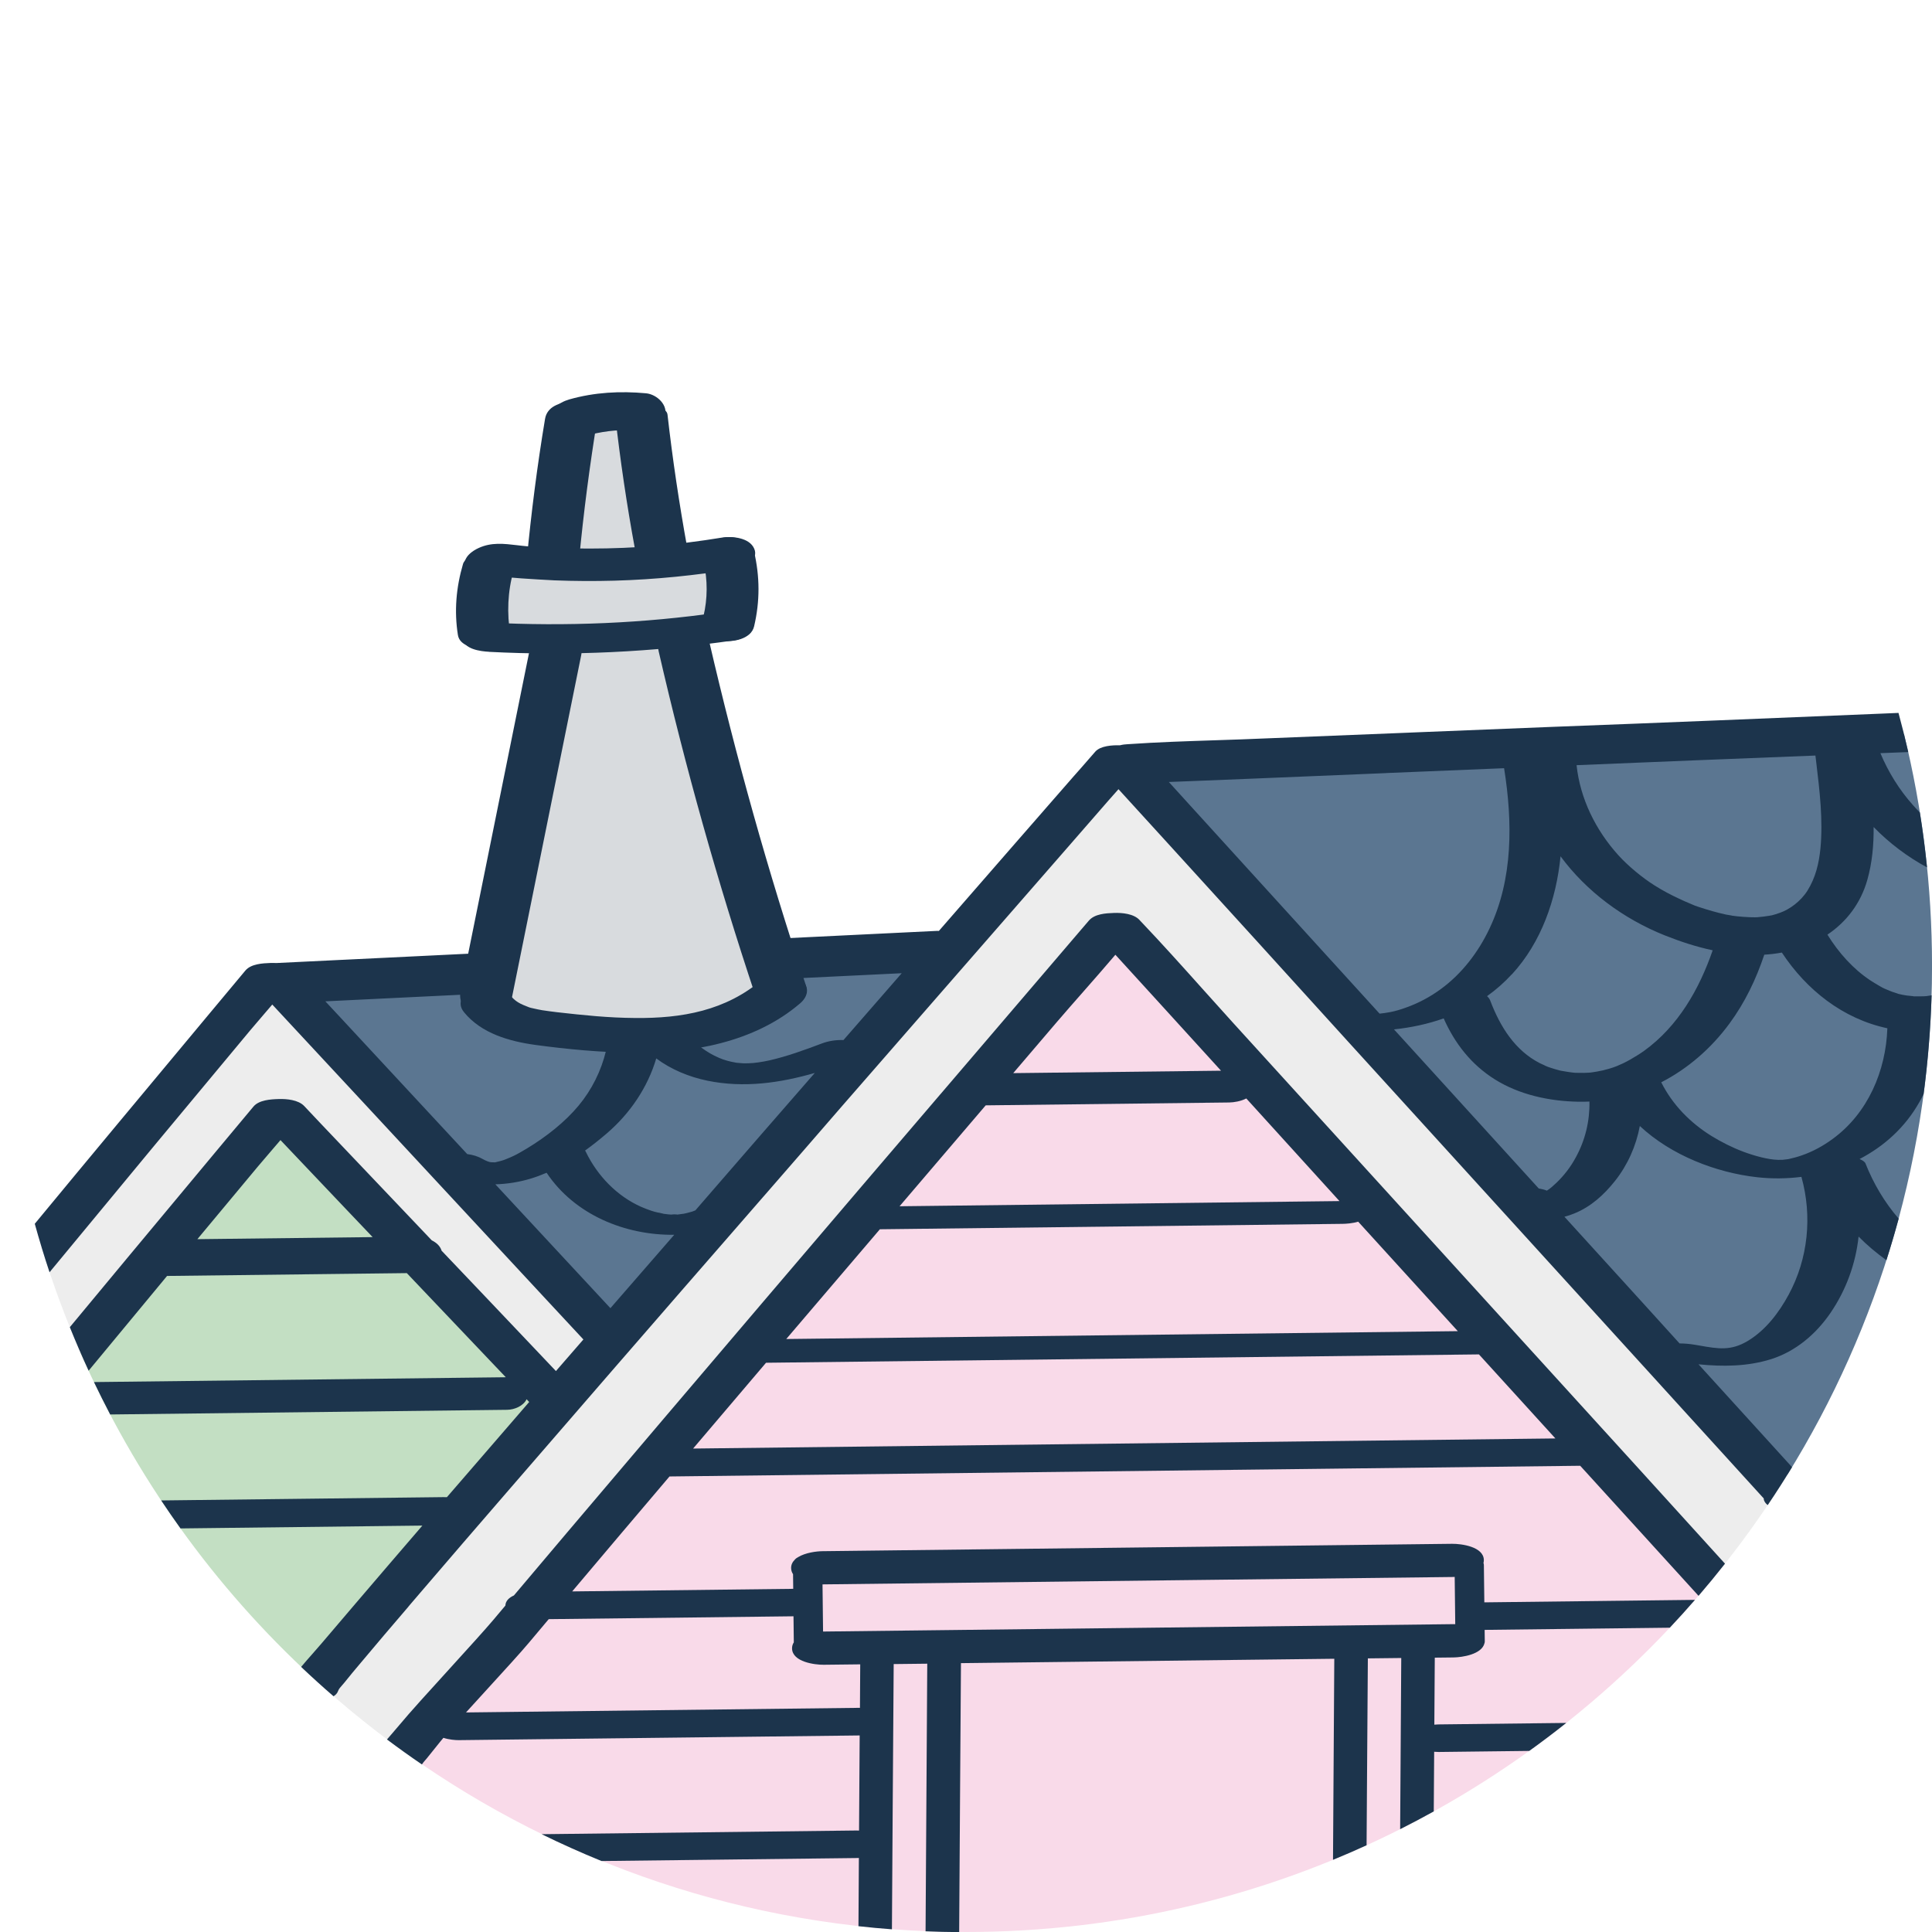
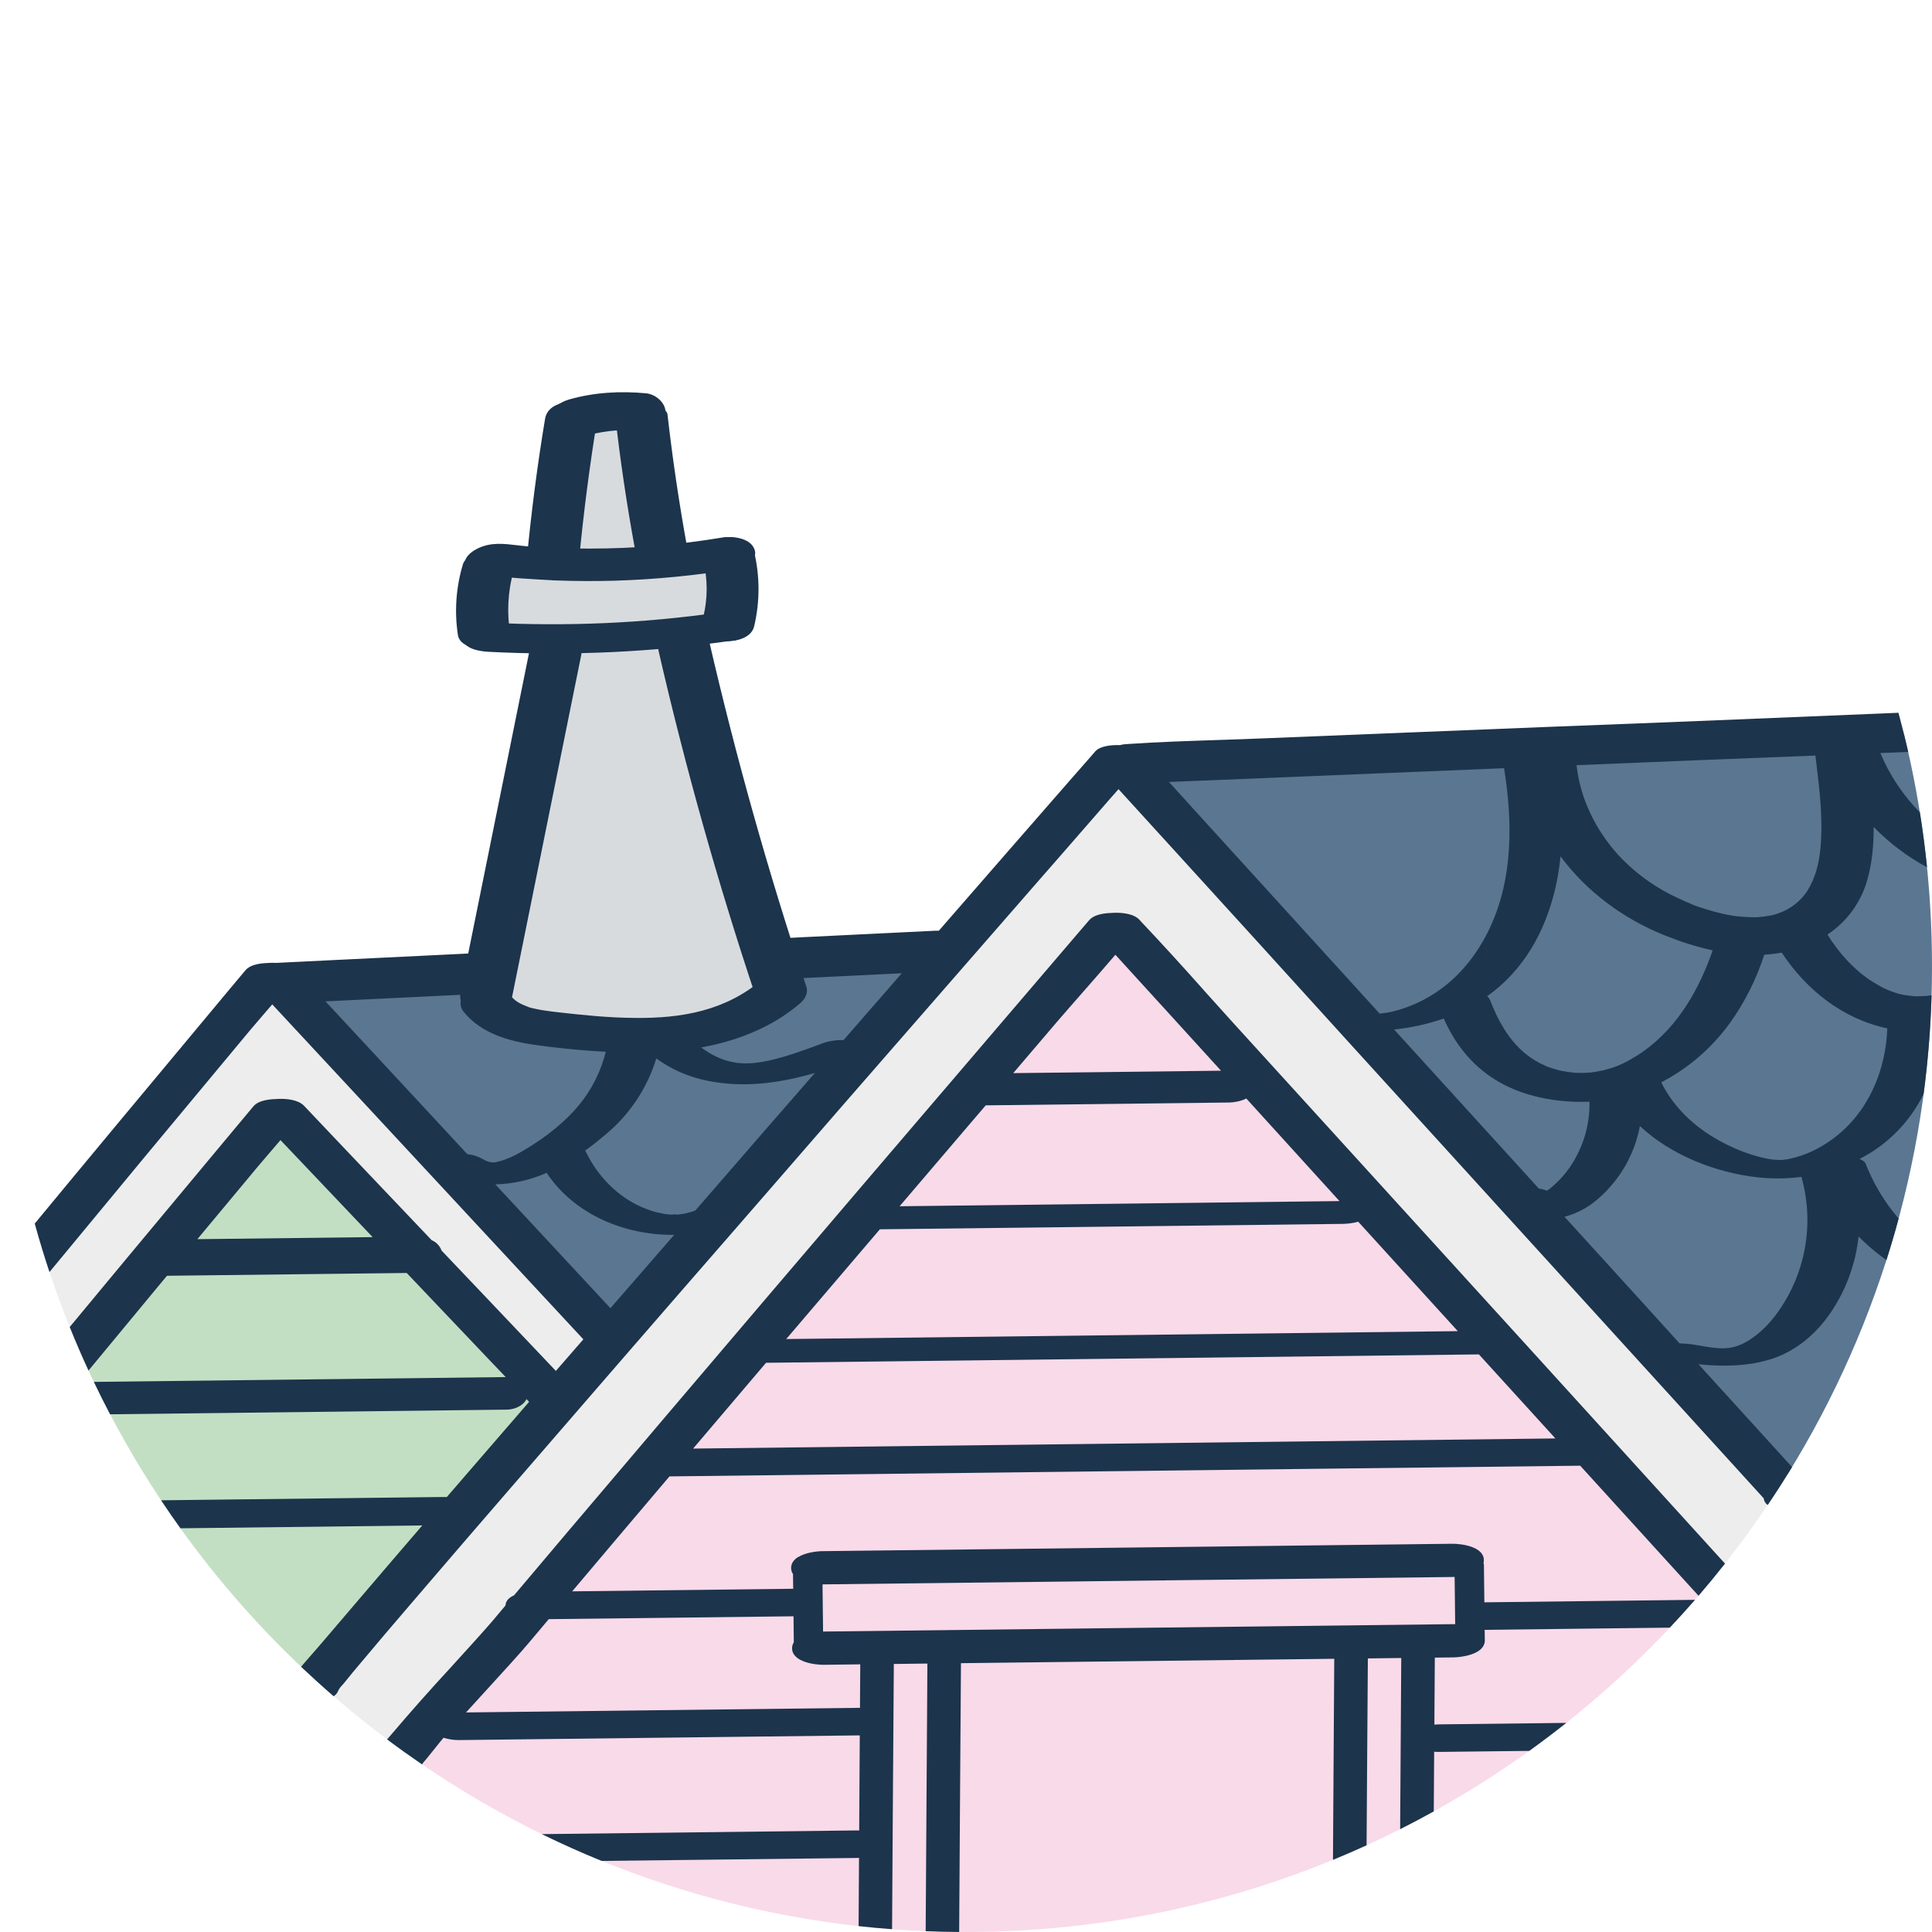
- <svg xmlns="http://www.w3.org/2000/svg" fill="none" height="1024" viewBox="0 0 56 56" width="1024">
-   <path d="m12.096 51.048 20.566-23.986 16.846 18.868c.818-.98 1.57-2.017 2.25-3.103l-19.349-20.807-23.339 26.611c.951.873 1.962 1.681 3.027 2.417z" fill="#ededed" />
-   <path d="m2.387 39.331 5.869-7.029 7.767 8.356 1.528-2.057-9.536-10.277s-3.535 4.05-6.809 7.829c.331 1.089.726 2.149 1.182 3.177z" fill="#ededed" />
-   <path d="m9.066 48.628 7.053-8.068-7.863-8.258s-2.928 3.405-5.922 6.908c1.573 3.597 3.88 6.8 6.732 9.418z" fill="#c3dfc3" />
-   <path d="m49.864 45.494c-5.131 6.405-13.018 10.506-21.863 10.506-5.846 0-11.273-1.792-15.763-4.856l.498-1.324c.191-.294 19.633-22.95 19.633-22.95z" fill="#f9dae9" />
-   <path d="m55.188 21.279-22.488.737 19.109 20.728c2.657-4.282 4.192-9.334 4.192-14.744 0-2.317-.281-4.568-.812-6.721z" fill="#5b7691" />
-   <path d="m17.748 38.794-9.537-10.374 19.516-1.185z" fill="#5b7691" />
-   <path clip-rule="evenodd" d="m27.802 55.999c.008-1.192.015-2.385.023-3.577l.002-.297c.009-1.305.018-2.61.027-3.918l10.821-.127c-.013 1.943-.025 3.885-.037 5.828.328-.135.652-.275.973-.422.003-.401.005-.802.008-1.203l.002-.313c.009-1.299.018-2.599.027-3.901l.968-.011c-.011 1.654-.021 3.308-.032 4.962.329-.166.653-.337.974-.515.001-.081.001-.162.002-.243l.01-1.486c.05.004.096.006.133.006l2.624-.031c.364-.262.722-.532 1.072-.811l-3.706.043c-.034 0-.074.003-.118.007.004-.647.009-1.294.013-1.942l.54-.006c.258-.003.827-.09.901-.415.006-.017.009-.034.008-.053l-0-.018v-.003-.003c0-.002-0-.004-0-.006l-.004-.301 5.367-.063c.248-.264.492-.533.73-.807l-6.106.072-.013-1.08c-0-.021-.004-.041-.012-.059.007-.027.011-.056.011-.087-.005-.389-.653-.474-.92-.471l-18.25.214c-.174.002-.491.042-.701.169-.042.021-.077.047-.104.08-.065.065-.106.145-.104.244.002.066.022.124.056.174l.005.424-6.407.075c.938-1.113 1.879-2.223 2.821-3.332l26.397-.31c.747.82 1.494 1.641 2.241 2.463.396.436.793.872 1.189 1.307.262-.305.518-.616.767-.932-.826-.908-1.651-1.817-2.476-2.727-1.055-1.16-2.11-2.319-3.165-3.478-1.055-1.159-2.11-2.318-3.165-3.479-.912-1.001-1.824-2.004-2.736-3.007l-.001-.001-.021-.023c-.905-.995-1.809-1.989-2.714-2.983-.28-.308-.558-.619-.837-.93l-0-0-0-0c-.6-.67-1.201-1.341-1.82-1.991-.003-.003-.006-.006-.009-.009-.001-.001-.002-.002-.003-.003l-.002-.002-.003-.004-.004-.005c-.005-.006-.009-.011-.014-.015-.168-.183-.504-.213-.737-.205-.238.008-.564.026-.732.223l-.216.252-.002.002c-.581.678-1.165 1.36-1.745 2.041-.779.914-1.56 1.826-2.341 2.738l-.002.002-.002.002c-.781.912-1.561 1.825-2.341 2.738-1.891 2.217-3.782 4.434-5.669 6.655-.412.485-.824.971-1.236 1.456-1.038 1.223-2.077 2.446-3.111 3.674-.136.061-.242.154-.247.293-.114.135-.227.271-.341.406-.255.302-.747.842-1.254 1.4-.583.64-1.186 1.303-1.476 1.654-.076.092-.155.184-.235.275-.042.049-.084.097-.126.146.332.249.67.491 1.013.725.026-.045.064-.088.099-.128.014-.015.027-.03.039-.045l.403-.501c.025-.03.052-.062.082-.098.158.052.338.068.445.067l11.62-.136c-.006.919-.012 1.838-.018 2.757-.029-.002-.054-.002-.077-.002l-9.123.107c.568.278 1.147.538 1.736.778l7.396-.087c.019-0.0.04-.001.063-.002-.004.659-.008 1.318-.012 1.978.322.035.645.066.97.09.007-1.158.015-2.316.022-3.474.01-1.404.019-2.807.029-4.214l.973-.011c-.017 2.586-.033 5.171-.049 7.757.322.013.645.021.97.023zm-14.295-6.363 11.419-.134c.003-.42.005-.84.008-1.26l-1.056.012c-.263.003-.911-.082-.92-.471-.001-.068.018-.128.051-.179l-.009-.755-7.095.083c-.192.228-.383.455-.574.683-.233.279-.715.805-1.207 1.344l-0.0 0-0.0 0c-.21.229-.421.461-.617.677zm29.361-10.378c.739.812 1.478 1.624 2.216 2.436l-24.994.293c.704-.829 1.409-1.658 2.114-2.487zm-20.078-.446 19.465-.228-.112-.123c-.925-1.016-1.85-2.033-2.775-3.05-.165.05-.356.062-.457.063l-13.407.157c-.906 1.059-1.81 2.119-2.713 3.18zm13.335-6.972c.901.99 1.801 1.981 2.7 2.974l-12.751.15c.683-.8 1.365-1.599 2.048-2.399l.449-.526 7.057-.083c.139-.002.338-.035.496-.116zm-6.756-.735c.418-.49.836-.98 1.255-1.47.258-.301.52-.599.782-.897.31-.353.621-.707.924-1.064.397.436.795.873 1.192 1.307l.226.248c.548.602 1.096 1.204 1.644 1.806zm-5.517 14.819 18.25-.214c.019-0.0.041-.001.063-.002l.016 1.37c-.009-0-.018-.001-.027-.001-.013-0-.025-0-.037-0l-18.254.214-.006 0-.016-1.367c.003 0 .006-0.0.01-0z" fill="#1c344c" fill-rule="evenodd" />
-   <path clip-rule="evenodd" d="m9.669 49.166c.062-.038.109-.088.131-.153.02-.058.072-.115.119-.168.021-.024.042-.046.058-.067.153-.192.312-.383.475-.575.458-.549.923-1.092 1.389-1.636l0-0.0 0-.001 0-0.0 0-.001 0-0.0 0-.001c.109-.127.218-.255.327-.382.835-.973 1.671-1.947 2.511-2.915 1.023-1.185 2.045-2.365 3.068-3.544.222-.256.442-.509.661-.761l.025-.029.002-.002.014-.016c.863-.995 1.708-1.968 2.597-2.987.359-.413.719-.827 1.078-1.239l0-0.0.001-.001.004-.004c.762-.876 1.524-1.751 2.283-2.629.526-.602 1.052-1.206 1.578-1.81l.004-.005c.524-.602 1.048-1.203 1.573-1.804l2.65-3.038c.205-.235.41-.469.614-.704l.001-.001c.433-.496.866-.991 1.296-1.488.096-.111.194-.22.292-.33.407.447.814.893 1.22 1.338l.001.001.217.238c1.744 1.916 3.489 3.831 5.228 5.752 1.055 1.16 2.109 2.319 3.164 3.477 1.055 1.159 2.111 2.319 3.166 3.48.904.993 1.808 1.987 2.713 2.981l.021.023.002.003c.912 1.003 1.824 2.005 2.736 3.007.079.086.157.172.235.258-.001.029.007.06.027.094.021.038.051.07.089.098.243-.36.478-.727.704-1.099-.904-.993-1.808-1.986-2.711-2.981.707.071 1.42.065 2.104-.149.713-.227 1.296-.721 1.717-1.334.456-.665.735-1.432.819-2.219.248.251.519.479.807.684.127-.397.245-.799.355-1.204-.409-.472-.733-1.021-.961-1.598-.021-.054-.095-.097-.172-.13.712-.37 1.323-.921 1.733-1.65.043-.077.084-.154.123-.233.124-.94.202-1.895.231-2.862-.05.009-.1.017-.152.023-.092.011-.092.011-.005 0-.049.005-.092.006-.141.006-.078.001-.156.002-.234-0.0.046 0-.059-.011-.132-.018-.012-.001-.023-.002-.033-.003-.012-.001-.021-.002-.025-.003-.08-.012-.16-.027-.236-.046-0-.001-.024-.009-.054-.019-.019-.006-.042-.014-.063-.021l-.001-0-0-0c-.035-.012-.067-.022-.075-.025-.045-.016-.091-.036-.137-.056h-0c-.023-.01-.046-.02-.069-.029-.036-.016-.058-.027-.066-.031-.037-.02-.073-.04-.105-.06-.083-.048-.167-.1-.25-.153h-0c-.495-.329-.916-.798-1.241-1.324.547-.367.963-.902 1.157-1.589.141-.5.187-1.014.182-1.53.453.465.978.862 1.548 1.17-.054-.535-.124-1.066-.208-1.592-.067-.068-.133-.138-.197-.21-.398-.445-.715-.957-.947-1.509.269-.011.538-.021.807-.032-.086-.381-.18-.76-.282-1.135-.157.007-.314.013-.471.02-3.19.132-6.381.265-9.575.385-1.375.054-2.751.11-4.128.166l-.013.001c-1.376.056-2.753.112-4.128.166-.488.022-.977.038-1.465.054h-0c-.848.028-1.696.055-2.546.114-.01-.001-.018 0-.027.002s-.018.003-.027.002c-.035.001-.106.008-.189.029-.22-.007-.563.016-.71.181-.066.075-.132.151-.198.227l-.001.001-0.0 0c-.141.162-.282.325-.426.485-.283.325-.565.648-.848.971l-.03.035c-.272.312-.544.623-.817.936l-2.216 2.544c-.033-.002-.066-.001-.097.001-2.519.124-5.038.246-7.556.368-2.517.122-5.035.245-7.553.368-.708.034-1.416.068-2.124.103l-.003 0-.003 0c-.623.031-1.246.061-1.868.091-.058-.003-.114-.003-.164-.002-.233.008-.569.026-.732.218-.36.428-.72.86-1.075 1.288l-2.591 3.111c-.816.98-1.628 1.96-2.44 2.943.131.473.273.942.428 1.405.895-1.085 1.794-2.17 2.69-3.252l.414-.5.001-.001c.902-1.086 1.804-2.171 2.71-3.257.136-.162.275-.323.414-.485l0-0c.076-.088.152-.176.227-.265l2.57 2.765c.89.959 1.779 1.916 2.668 2.874.883.951 1.766 1.902 2.65 2.854.377.404.753.808 1.13 1.215-.265.305-.531.611-.796.916-.226-.238-.452-.476-.677-.714-.45-.474-.899-.948-1.35-1.422-.429-.451-.858-.902-1.287-1.353-.041-.137-.152-.235-.285-.3l-.571-.601c-.714-.752-1.429-1.504-2.143-2.254-.33-.346-.66-.693-.985-1.04-.172-.178-.504-.208-.737-.201s-.569.026-.732.218c-.36.428-.72.86-1.075 1.288l-2.591 3.111c-.553.665-1.106 1.33-1.657 1.996.172.426.353.846.545 1.261.597-.722 1.195-1.443 1.791-2.163l.413-.499.069-.084 6.95-.082.417.439c.71.748 1.421 1.495 2.131 2.242l.001.001c.107.112.213.224.32.336l-11.937.14c.151.316.308.629.47.939l11.506-.135c.212-.003.468-.109.564-.306l.061.065.003.003c.001.002.003.003.004.004.002.002.005.004.007.007-.469.542-.938 1.085-1.406 1.627-.327.378-.654.756-.98 1.133-.038-.002-.071-.002-.097-.002l-8.184.096c.182.274.369.544.56.811l7.011-.082c-.327.379-.653.759-.98 1.14-.648.757-1.296 1.514-1.939 2.271-.088.104-.179.208-.272.312l-.001.001-0.0 0c-.108.122-.217.246-.322.372.307.292.621.577.942.854zm36.029-26.987c2.307-.095 4.614-.19 6.923-.279.008.066.016.133.024.199l0.0.001c.099.825.199 1.665.122 2.486-.043.436-.139.849-.379 1.233-.196.309-.518.541-.788.636-.022.008-.044.015-.065.022-.021.007-.042.014-.065.023.006-.003-.065.017-.106.029-.013.002-.03.005-.048.009l-.001 0-0.0 0c-.036.007-.072.013-.068.011-.022.003-.046.007-.069.01-.023.003-.047.007-.069.01l-.177.018c-.022.001-.081.002-.1.002h-.006c0 0.0.004 0.0.013 0h.05c-.122.002-.238-.006-.36-.014-.121-.008-.238-.021-.358-.038.129.017-.054-.013-.131-.026h-0l-.023-.004c-.25-.056-.494-.125-.733-.204-.019-.006-.035-.012-.05-.016-.098-.032-.107-.035-.231-.09-.114-.046-.228-.098-.336-.149-.246-.114-.486-.242-.716-.388-.337-.212-.754-.552-1.044-.873-.654-.723-1.106-1.637-1.209-2.606zm-5.519.228.008-0c1.137-.046 2.273-.092 3.41-.14.248 1.554.263 3.203-.422 4.645-.323.685-.802 1.313-1.415 1.759-.304.223-.647.407-1.001.532-.15.055-.3.101-.456.132-.115.022-.228.037-.315.046-.442-.485-.883-.971-1.325-1.456l-.097-.106c-.912-1.003-1.824-2.005-2.736-3.007-.444-.486-.886-.974-1.329-1.461l-.001-.001c-.207-.228-.414-.456-.621-.684.224-.009.447-.018.671-.026.554-.021 1.107-.043 1.662-.067 1.321-.056 2.641-.11 3.962-.164zm-29.378 13.451c-.25-.263-.5-.526-.751-.789-.451-.474-.9-.948-1.35-1.422l-.018-.019c-.184-.194-.368-.388-.552-.582-.078.092-.157.183-.235.274-.139.162-.278.323-.414.485-.588.704-1.174 1.409-1.76 2.113zm38.316 3.119c-.13-.021-.281-.037-.434-.037-.35-.386-.701-.772-1.051-1.159-.762-.838-1.524-1.675-2.286-2.513.098-.026.193-.057.285-.095.484-.196.86-.54 1.181-.943.365-.461.612-1.014.719-1.592.914.853 2.212 1.352 3.402 1.485.425.047.857.043 1.282-.011.318 1.134.197 2.372-.371 3.417-.281.519-.664 1.025-1.181 1.337-.49.295-.859.231-1.392.137l-.001-0c-.05-.009-.101-.018-.153-.026zm-8.71-9.138c.299.328.597.656.896.984 1.055 1.161 2.111 2.32 3.166 3.48l.132.145c.082.013.162.034.237.063.101-.063.189-.145.277-.228.226-.217.413-.462.561-.737.275-.502.405-1.052.395-1.617-.106.005-.214.007-.322.005-.837-.015-1.705-.199-2.421-.648-.688-.433-1.16-1.042-1.482-1.767-.462.163-.947.267-1.44.318zm-14.268-1.63c-.314.015-.627.031-.941.046l-.002 0c-.709.035-1.418.07-2.127.103-1.518.074-3.036.148-4.553.222.242.009.598.069.633.307.009.058.016.117.022.175.216.039.389.127.431.278.107.373.344.716.644.961.138.11.294.215.456.296.201.1.318.137.498.179.029.004.057.01.085.016.02.004.039.008.059.012.007.001.015.001.025.002.007.001.014.001.021.002.008.001.015.001.022.002l.015.001.029.003c.091.008.117.011.251.005.151-.002.399-.039.602-.085.514-.118 1.009-.299 1.503-.485.191-.074.417-.111.636-.102.319-.366.639-.733.958-1.099l.016-.018c.239-.274.478-.548.716-.822zm-2.519 2.89c-1.011.292-2.056.442-3.113.226-.531-.109-1.054-.324-1.485-.646-.249.839-.757 1.596-1.446 2.184-.197.168-.402.332-.617.486.008.01.014.021.019.032.34.706.909 1.288 1.6 1.597.097.043.195.08.292.113l.022.007c.045.014.06.019.076.023.007.002.015.004.026.007l.001 0c.007.002.015.004.025.006.009.002.019.005.031.008.051.009.102.018.152.032.016.004.028.007.035.009l.006.001c.092.013.185.022.277.026-.217-.012.263-.018.046-.001.042-.001.083-.006.124-.011-.005 0.0.175-.026.097-.011-.073.015.101-.021.097-.021.013-.003.025-.006.037-.009l.033-.009c.016-.004.032-.008.049-.013.041-.008.082-.023.152-.052.123-.142.246-.284.369-.426 1.028-1.189 2.061-2.374 3.094-3.559zm-4.077 4.692c-1.423.017-2.888-.58-3.699-1.798-.151.065-.305.122-.462.17-.329.099-.676.156-1.024.165l3.335 3.59c.616-.708 1.234-1.417 1.85-2.127zm24.281-7.55c.853-.927 1.286-2.175 1.409-3.421.749 1.018 1.825 1.814 3.018 2.291.446.178.914.332 1.392.434-.392 1.132-1.001 2.201-1.988 2.914-.13.094-.266.173-.401.253-.179.099-.256.134-.392.19-.073.03-.15.055-.223.076-.006.002-.016.004-.029.008l-.015.004-.021.005c-.051.013-.109.029-.086.025l-.2.04-.102.016c0 0-0.0 0-.002 0l-.004.001-.006.001c-.009.001-.021.003-.034.005l-.001 0-.026.004-.017.002-.017.001c-.014.001-.027.002-.03.002-.022 0-.045.002-.068.003-.023.001-.046.003-.068.003-.039 0-.079-0-.119-.001l-0-0c-.04-.001-.08-.001-.119-.001-.004 0-.007 0-.011 0l-.023-.002h-0c-.014-.001-.028-.003-.041-.004-.009-.001-.018-.002-.027-.003-.06-.006-.123-.017-.185-.027h-0c-.028-.005-.056-.009-.083-.014-.002 0-.015-.003-.03-.005l-.001-0c-.013-.002-.026-.005-.033-.006-.016-.004-.033-.008-.042-.01l-.007-.002c-.073-.019-.151-.042-.225-.066-.063-.019-.127-.042-.191-.071.069.028-.113-.057-.147-.071-.71-.366-1.141-1.042-1.432-1.808-.019-.051-.052-.095-.094-.133.257-.183.498-.394.718-.634zm7.821-.63c-.168.031-.337.051-.506.061-.239.712-.558 1.383-1.011 1.998-.531.721-1.207 1.306-1.976 1.701.326.649.839 1.173 1.455 1.555.294.181.607.338.935.461.318.118.708.225.995.232l.102-.001c.011-0.0.02-0.0.027-0l.003-0c.013-.002.035-.004.058-.007.035-.004.075-.009.098-.012.013-.002.02-.003.019-.003.092-.021.257-.061.383-.107.32-.111.62-.275.895-.478 1.02-.744 1.542-1.971 1.584-3.206-1.294-.276-2.346-1.115-3.059-2.196zm-42.212 1.413c2.028-.099 4.055-.198 6.083-.296.89-.043 1.781-.087 2.671-.13-.242.029-.585.105-.554.309.179 1.2-.181 2.421-1.012 3.311-.432.467-.997.878-1.553 1.191-.121.07-.247.129-.377.18-.058.025-.111.045-.17.06.003-0-.058.015-.101.025l-.021.005c-.009.002-.016.004-.019.005-.012.003-.022.005-.029.007-.012-.001-.031-.001-.058-.001l-.033 0c-.007-.002-.029-.004-.066-.008-.021-.007-.053-.017-.048-.015l-.005-.002-.01-.004-.001-0c-.038-.015-.098-.04-.137-.065-.135-.078-.29-.125-.45-.144l-1.172-1.262c-.859-.925-1.718-1.851-2.578-2.777l-.001-.001c-.12-.129-.24-.258-.361-.387z" fill="#1c344c" fill-rule="evenodd" />
-   <path d="m13.94 28.848c-.002-.195 2.273-10.318 2.273-10.318l-2.199.026.167-2.333 1.94-.086.596-4.343 1.944.235.505 4.461 2.324-.611-.234 2.076-1.421.406 1.558 5.87 1.347 4.514-1.479.859-3.683.432-3.307-.672z" fill="#d8dbde" />
+ <svg xmlns="http://www.w3.org/2000/svg" width="1024" height="1024" fill="none" viewBox="0 0 56 56">
+   <path fill="#ededed" d="M12.096 51.048 32.66 27.062 49.507 45.93c.818-.98 1.57-2.017 2.25-3.104L32.407 22.02 9.07 48.63c.95.873 1.962 1.681 3.027 2.418zM2.387 39.33l5.87-7.028 7.766 8.356 1.528-2.057-9.536-10.277s-3.535 4.05-6.81 7.83a27.8 27.8 0 0 0 1.182 3.177z" />
+   <path fill="#c3dfc3" d="m9.066 48.628 7.053-8.068-7.863-8.258S5.33 35.708 2.334 39.21a28.07 28.07 0 0 0 6.732 9.418z" />
+   <path fill="#f9dae9" d="M49.864 45.494C44.732 51.9 36.845 56 28 56a27.87 27.87 0 0 1-15.763-4.856l.497-1.323c.192-.295 19.633-22.95 19.633-22.95z" />
+   <path fill="#5b7691" d="m55.188 21.279-22.488.737 19.108 20.728A27.87 27.87 0 0 0 56 28c0-2.317-.281-4.568-.812-6.721zm-37.44 17.515L8.211 28.42l19.516-1.186z" />
+   <path fill="#1c344c" fill-rule="evenodd" d="m27.802 56 .023-3.578.002-.296c.01-1.305.018-2.61.027-3.918l10.82-.127-.037 5.828c.328-.135.653-.276.974-.422l.008-1.203.002-.313.027-3.901.968-.012-.032 4.962c.329-.166.653-.338.974-.516l.002-.243.01-1.487c.05.005.096.006.133.006l2.624-.03c.365-.263.722-.533 1.073-.811l-3.706.043a1.4 1.4 0 0 0-.118.007l.013-1.942.54-.007c.257-.003.826-.09.9-.415a.154.154 0 0 0 .009-.053v-.03l-.004-.3 5.367-.064a28 28 0 0 0 .73-.806l-6.106.072-.013-1.08a.154.154 0 0 0-.012-.06.328.328 0 0 0 .01-.087c-.004-.389-.653-.474-.92-.47l-18.25.214c-.175.002-.491.042-.7.169a.322.322 0 0 0-.105.08.329.329 0 0 0-.104.243.318.318 0 0 0 .055.174l.005.424-6.406.075c.938-1.113 1.88-2.223 2.82-3.332l26.398-.31 2.24 2.463 1.19 1.307c.262-.305.518-.616.767-.932a8362.726 8362.726 0 0 0-5.64-6.206l-3.165-3.478-2.736-3.007-.022-.024-2.714-2.982c-.28-.309-.558-.62-.837-.93v-.001a89.245 89.245 0 0 0-1.83-2.001l-.002-.004-.002-.002-.003-.003-.004-.005-.014-.015c-.167-.183-.503-.213-.737-.206-.238.008-.564.026-.732.223l-.216.252-.002.002a887.06 887.06 0 0 0-1.745 2.041l-2.341 2.739-.002.002-.002.002-2.34 2.738c-1.891 2.217-3.783 4.433-5.669 6.655l-1.235 1.456a1077.78 1077.78 0 0 0-3.11 3.673c-.137.061-.243.154-.248.294l-.34.406c-.256.302-.747.842-1.255 1.4a61.345 61.345 0 0 0-1.711 1.93 35.82 35.82 0 0 0-.126.146c.332.25.67.49 1.013.725a.805.805 0 0 1 .1-.128l.038-.045.403-.501.082-.098a1.5 1.5 0 0 0 .445.067l11.62-.136-.017 2.757a1.19 1.19 0 0 0-.077-.002l-9.123.107a27.88 27.88 0 0 0 1.736.777l7.396-.086.063-.003-.012 1.978c.321.035.645.066.97.09l.022-3.474.029-4.214.973-.012-.05 7.757c.323.013.646.021.971.023zm-14.295-6.364 11.42-.134.008-1.26-1.056.013c-.263.003-.911-.082-.92-.472a.31.31 0 0 1 .05-.179l-.008-.755-7.095.083-.575.683c-.233.279-.714.806-1.207 1.345-.21.23-.421.46-.617.677zm29.36-10.378 2.217 2.436-24.994.294c.704-.83 1.409-1.658 2.114-2.487zm-20.077-.445 19.465-.229-.112-.123-2.775-3.05c-.165.05-.356.063-.457.064l-13.408.157c-.905 1.06-1.81 2.12-2.713 3.18zm13.335-6.972c.9.99 1.801 1.981 2.7 2.973l-12.75.15 2.047-2.399.45-.526 7.057-.082c.139-.002.337-.036.496-.116zm-6.756-.736 1.254-1.47c.258-.3.52-.598.782-.897.31-.353.62-.706.925-1.064l1.191 1.307.227.248 1.644 1.806zM23.85 45.924l18.25-.214.063-.002.016 1.37h-.026l-.037-.001-18.254.214h-.005l-.016-1.367h.01z" clip-rule="evenodd" />
+   <path fill="#1c344c" fill-rule="evenodd" d="M9.67 49.166a.3.3 0 0 0 .13-.153.57.57 0 0 1 .12-.168l.058-.067c.153-.192.312-.384.475-.575.458-.55.923-1.092 1.389-1.636l.001-.002.328-.382a640.25 640.25 0 0 1 2.51-2.915c1.023-1.185 2.046-2.365 3.069-3.545l.66-.761.026-.03.001-.001.014-.016c.863-.995 1.708-1.968 2.597-2.987l1.078-1.24h.001l.004-.005a1269.5 1269.5 0 0 0 2.283-2.629c.526-.602 1.052-1.206 1.577-1.81l.005-.005 1.572-1.803 2.65-3.039.615-.703c.434-.497.866-.992 1.297-1.49.095-.11.193-.22.291-.33l1.22 1.339.218.239c1.744 1.915 3.489 3.83 5.228 5.751l3.164 3.478 3.166 3.48 2.712 2.98.021.024.003.002 2.736 3.007.235.258c0 .029.008.06.027.094.02.038.05.07.088.097.243-.36.478-.726.704-1.099a3482.67 3482.67 0 0 1-2.711-2.98c.707.07 1.42.064 2.104-.15.713-.227 1.296-.72 1.717-1.334a4.841 4.841 0 0 0 .819-2.219c.248.25.519.48.807.684.127-.398.245-.799.354-1.204a5.542 5.542 0 0 1-.96-1.598c-.021-.054-.095-.098-.173-.13a4.16 4.16 0 0 0 1.856-1.883c.125-.94.203-1.895.231-2.863a2.471 2.471 0 0 1-.156.023 6.1 6.1 0 0 1-.375.006c.045 0-.06-.01-.132-.017l-.033-.004a2.5 2.5 0 0 1-.262-.049.626.626 0 0 0-.053-.019l-.063-.02-.001-.001-.075-.025c-.046-.016-.091-.036-.137-.056l-.069-.03-.066-.03a6.701 6.701 0 0 1-.355-.212c-.496-.33-.916-.8-1.24-1.325a2.807 2.807 0 0 0 1.156-1.589c.14-.5.187-1.013.182-1.53a6.43 6.43 0 0 0 1.548 1.17 28.034 28.034 0 0 0-.208-1.593 5.415 5.415 0 0 1-1.145-1.719l.807-.032c-.086-.381-.18-.76-.282-1.135l-.471.02c-3.19.132-6.38.265-9.575.385-1.374.054-2.75.11-4.127.166h-.014c-1.376.057-2.753.113-4.127.167-.489.021-.977.037-1.465.053-.848.028-1.696.056-2.547.114-.01-.001-.019 0-.027.002s-.018.003-.028.001a.923.923 0 0 0-.189.03c-.22-.008-.563.016-.71.18l-.198.228c-.141.162-.283.325-.426.485l-.848.971-.03.035-.817.936-2.216 2.544a.886.886 0 0 0-.096 0l-7.556.37a9541.845 9541.845 0 0 0-9.678.471h-.006l-1.868.092a1.893 1.893 0 0 0-.164-.002c-.234.008-.57.026-.732.218-.36.427-.72.86-1.075 1.287l-2.591 3.11c-.816.981-1.629 1.961-2.44 2.943.13.474.273.942.427 1.405.896-1.085 1.794-2.17 2.69-3.252l.415-.5c.902-1.086 1.804-2.172 2.71-3.258.137-.162.275-.323.415-.485l.227-.264 2.57 2.765 2.668 2.874 2.65 2.854c.376.404.753.808 1.13 1.216l-.797.916-.677-.714-1.35-1.422c-.43-.45-.858-.902-1.287-1.354a.514.514 0 0 0-.286-.3l-.57-.6-2.143-2.255c-.33-.347-.66-.693-.986-1.04-.172-.178-.503-.208-.737-.2s-.569.026-.732.217c-.36.428-.72.86-1.075 1.288l-2.591 3.11c-.554.666-1.106 1.33-1.657 1.997.171.425.353.846.545 1.261l1.79-2.163.414-.499.07-.084 6.949-.081.417.439 2.13 2.241.002.001.32.336-11.937.14c.15.316.308.63.47.939l11.506-.135c.212-.003.469-.11.564-.306l.061.065.003.003a.09.09 0 0 0 .005.004l.007.007-1.407 1.627-.98 1.134a1.83 1.83 0 0 0-.096-.002l-8.184.096c.182.274.368.544.56.811l7.01-.082-.979 1.14c-.648.757-1.296 1.514-1.94 2.271-.087.104-.179.208-.27.312H9.05c-.108.123-.217.247-.323.373.308.291.622.576.942.854zm36.028-26.987c2.307-.095 4.615-.19 6.923-.279l.024.2c.1.825.2 1.664.122 2.486-.043.436-.139.849-.378 1.233a1.638 1.638 0 0 1-.853.658c-.021.007-.043.014-.065.023a2.237 2.237 0 0 0-.106.028l-.048.009a6.253 6.253 0 0 1-.206.032l-.177.017-.1.002h-.007.063c-.122.002-.239-.006-.36-.014a4.41 4.41 0 0 1-.359-.038c.13.017-.054-.013-.13-.026l-.024-.004a7.487 7.487 0 0 1-.732-.204l-.05-.016a1.703 1.703 0 0 1-.23-.09 7.104 7.104 0 0 1-.337-.15 5.475 5.475 0 0 1-1.76-1.262c-.654-.722-1.107-1.636-1.21-2.605zm-5.519.228h.008c1.137-.046 2.273-.092 3.41-.14.249 1.554.263 3.202-.421 4.645-.323.685-.802 1.313-1.415 1.758a3.962 3.962 0 0 1-1.457.665 3.582 3.582 0 0 1-.315.045l-1.324-1.456-.097-.106-2.736-3.007c-.444-.486-.886-.974-1.329-1.461v-.001l-.621-.684c.223-.01.447-.018.67-.027.554-.021 1.108-.043 1.662-.067 1.32-.056 2.641-.11 3.962-.164zM10.801 35.858l-.75-.789-1.35-1.422-.019-.02-.552-.581-.235.274c-.14.162-.278.323-.414.485-.588.704-1.174 1.409-1.76 2.113zm38.316 3.12a2.83 2.83 0 0 0-.433-.038l-1.05-1.159-2.286-2.512c.097-.026.193-.057.285-.095.484-.195.86-.54 1.18-.943a3.64 3.64 0 0 0 .72-1.592c.913.853 2.211 1.352 3.401 1.485.425.048.857.044 1.282-.011a4.593 4.593 0 0 1-.371 3.417c-.281.519-.664 1.024-1.181 1.337-.49.295-.86.23-1.392.137h-.001l-.154-.026zm-8.71-9.138.897.984 3.166 3.48.132.146c.082.012.162.033.237.063.1-.063.189-.145.277-.228.226-.217.413-.462.56-.736a3.225 3.225 0 0 0 .396-1.617c-.106.005-.214.007-.322.005-.837-.014-1.705-.199-2.42-.648-.69-.433-1.16-1.041-1.482-1.767a6.27 6.27 0 0 1-1.44.318zM26.14 28.21l-.94.047h-.002c-.71.035-1.418.07-2.127.103l-4.553.223c.242.009.598.068.633.307.01.058.016.116.023.174.216.04.389.127.43.278.107.373.344.716.644.96.138.11.295.216.456.297a1.957 1.957 0 0 0 .584.195l.06.012.024.002.02.002.023.002.014.001.03.003c.09.008.117.01.25.005.151-.002.399-.04.603-.085.514-.118 1.008-.3 1.502-.485.19-.074.417-.11.636-.102.32-.367.64-.733.958-1.1l.016-.017.716-.822zm-2.52 2.89c-1.01.293-2.056.442-3.113.226a3.754 3.754 0 0 1-1.484-.646 4.622 4.622 0 0 1-1.446 2.184 9.241 9.241 0 0 1-.617.486l.02.032c.34.707.909 1.289 1.6 1.597.097.043.194.08.291.113l.022.007.076.023.026.007.026.007.03.008a1.697 1.697 0 0 1 .188.04l.007.001c.092.014.184.022.277.026-.217-.012.262-.017.046 0a.867.867 0 0 0 .124-.012c-.005 0 .175-.026.097-.01-.074.015.1-.021.096-.021l.038-.01.033-.008.049-.013a.817.817 0 0 0 .151-.052l.37-.426a1179.58 1179.58 0 0 1 3.093-3.558zm-4.077 4.692c-1.423.017-2.888-.58-3.699-1.797a3.922 3.922 0 0 1-1.486.335l3.335 3.589c.616-.708 1.234-1.417 1.85-2.127zm24.28-7.55c.854-.927 1.287-2.175 1.41-3.421.749 1.018 1.825 1.814 3.018 2.29.446.179.914.332 1.392.435-.392 1.132-1 2.201-1.988 2.914-.13.094-.265.173-.4.253a2.99 2.99 0 0 1-.393.19 2.006 2.006 0 0 1-.251.083l-.015.004-.02.005a.4.4 0 0 0-.086.025l-.2.04-.102.016h-.006l-.006.001-.034.005-.027.004-.016.002-.017.001a.783.783 0 0 1-.098.006l-.068.003h-.12c-.04-.002-.08-.002-.119-.002h-.01l-.023-.002-.042-.004-.027-.002a2.767 2.767 0 0 1-.185-.027l-.083-.014a1.06 1.06 0 0 0-.063-.011l-.042-.01-.007-.002a3.903 3.903 0 0 1-.225-.066 1.528 1.528 0 0 1-.19-.07c.068.028-.113-.057-.147-.072-.71-.366-1.141-1.042-1.433-1.807a.345.345 0 0 0-.094-.133c.258-.183.498-.394.718-.634zm7.822-.63c-.168.03-.337.05-.507.061a7.159 7.159 0 0 1-1.01 1.999 5.706 5.706 0 0 1-1.977 1.701c.326.65.838 1.173 1.455 1.555.294.182.607.339.935.461.318.118.708.226.995.232l.102-.001h.03l.058-.008.097-.011a3.541 3.541 0 0 0 .402-.11c.32-.11.62-.275.895-.477 1.02-.744 1.543-1.972 1.584-3.206-1.294-.276-2.346-1.115-3.06-2.196zM9.433 29.025c2.028-.1 4.055-.198 6.082-.296l2.672-.13c-.243.029-.586.105-.555.309.18 1.2-.18 2.42-1.012 3.31-.432.468-.997.878-1.553 1.191-.12.07-.246.13-.377.18a1.18 1.18 0 0 1-.17.06l-.1.026-.021.005-.02.005a.847.847 0 0 0-.029.007h-.091a.774.774 0 0 0-.065-.009.53.53 0 0 0-.048-.015l-.005-.001-.01-.004c-.038-.016-.098-.04-.137-.066a1.177 1.177 0 0 0-.45-.144l-1.171-1.263-2.579-2.777v-.001l-.361-.387z" clip-rule="evenodd" />
+   <path fill="#d8dbde" d="M13.94 28.848c-.002-.195 2.273-10.319 2.273-10.319l-2.199.026.167-2.333 1.94-.086.597-4.342 1.944.235.505 4.46 2.324-.61-.234 2.075-1.42.406 1.557 5.87 1.347 4.514-1.478.86-3.684.432-3.307-.672z" />
  <g fill="#1c344c">
-     <path d="m15.378 18.709c-.676 3.341-1.352 6.682-2.028 10.024-.074.361.183.645.539.699.293.05.856-.039.929-.415.676-3.341 1.352-6.682 2.028-10.023.074-.361-.183-.645-.539-.699-.292-.045-.856.039-.929.415z" />
-     <path d="m19.093 18.885c.774 3.363 1.708 6.685 2.798 9.957.217.649 1.708.442 1.461-.304-1.089-3.272-2.019-6.594-2.798-9.957-.031-.141-.232-.27-.354-.317-.176-.071-.4-.088-.585-.047-.34.072-.61.304-.522.668z" />
-     <path d="m13.45 29.34c.504.617 1.319.846 2.079.949.921.125 1.866.212 2.796.225 1.694.029 3.539-.295 4.864-1.429.251-.212.291-.514-.008-.715-.275-.182-.81-.214-1.075.013-1.069.918-2.347 1.137-3.695 1.124-.779-.005-1.49-.08-2.269-.168-.141-.018-.287-.035-.429-.058-.083-.014-.166-.032-.249-.051-.034-.009-.068-.014-.102-.023.068.019.059.014-.025-.009-.269-.104-.391-.156-.574-.378-.232-.28-.729-.298-1.043-.168-.295.115-.501.41-.269.689z" />
-     <path d="m13.419 16.353c-.197.674-.257 1.361-.146 2.055.052.321.496.398.764.39.185-.007.807-.092.754-.408-.1-.612-.078-1.245.095-1.845.089-.312-.283-.459-.536-.485-.224-.022-.842-.015-.931.293z" />
-     <path d="m14.174 18.894c2.371.123 4.754.007 7.101-.332.233-.032.674-.222.524-.527-.145-.31-.661-.328-.938-.286-2.21.318-4.438.412-6.697.297-.243-.012-.758.111-.754.432.004.341.53.403.764.414z" />
-     <path d="m14.966 16.276c-.005-.015-.015-.029-.02-.044.001.083.002.166.003.253-.018.093-.883.186-.44.229.063.004.127.013.185.017.141.013.282.021.424.034.317.021.633.041.954.057.579.022 1.158.025 1.742.009 1.182-.033 2.358-.154 3.524-.343.262-.042.663-.266.523-.585-.14-.324-.647-.367-.938-.32-1.282.21-2.512.317-3.826.317-.603.002-1.265-.019-1.821-.066-.37-.03-.76-.118-1.129-.04-.33.067-.838.336-.643.752.15.319.632.377.938.32.247-.052.673-.266.523-.59z" />
-     <path d="m20.396 16.305c.118.505.115 1.05-.006 1.557-.083.356.193.65.539.709.307.05.841-.044.929-.415.172-.732.168-1.442-.001-2.17-.087-.364-.638-.465-.939-.393-.354.072-.609.343-.522.712z" />
-     <path d="m16.785 16.226c.13-1.374.308-2.738.531-4.099.023-.132-.135-.281-.228-.343-.147-.096-.367-.142-.537-.135-.331.014-.694.135-.753.495-.227 1.36-.401 2.725-.531 4.099-.035.346.512.49.765.478.311-.009.724-.13.753-.495z" />
-     <path d="m17.83 12.034c.147 1.302.337 2.595.576 3.886.078.422 1.58.303 1.518-.018-.234-1.287-.429-2.584-.576-3.886-.044-.403-1.556-.327-1.518.018z" />
-     <path d="m16.918 12.648c.485-.137.971-.206 1.419-.168.336.03.798-.024.93-.4.118-.332-.227-.649-.538-.68-.75-.069-1.494-.031-2.227.177-.301.086-.663.329-.522.692.13.334.623.465.939.378z" />
+     <path d="M15.378 18.71 13.35 28.732c-.074.36.183.645.539.699.292.05.856-.04.93-.415l2.027-10.023c.074-.361-.182-.645-.538-.7-.293-.045-.856.04-.93.415zm3.715.175a108.693 108.693 0 0 0 2.798 9.957c.217.65 1.708.442 1.461-.304a110.286 110.286 0 0 1-2.798-9.958c-.03-.14-.232-.27-.354-.317-.176-.07-.4-.087-.584-.046-.34.072-.61.304-.523.668z" />
+     <path d="M13.45 29.34c.503.617 1.319.846 2.079.949a23.37 23.37 0 0 0 2.796.225c1.693.029 3.539-.295 4.863-1.43.25-.212.291-.514-.008-.715-.275-.181-.81-.214-1.075.013-1.07.918-2.347 1.137-3.695 1.123-.779-.005-1.49-.08-2.27-.168-.14-.017-.287-.035-.428-.058-.083-.013-.166-.032-.25-.05-.033-.01-.067-.014-.102-.023.069.018.059.014-.024-.01-.269-.104-.391-.156-.574-.378-.232-.28-.728-.298-1.043-.167-.296.115-.501.41-.27.689zm-.031-12.987a4.66 4.66 0 0 0-.146 2.055c.052.32.496.398.763.39.185-.007.807-.092.755-.408a4.221 4.221 0 0 1 .095-1.845c.089-.313-.283-.46-.536-.485-.224-.022-.842-.015-.931.293z" />
+     <path d="M14.174 18.894a36.49 36.49 0 0 0 7.1-.332c.233-.032.674-.222.524-.527-.144-.31-.66-.328-.937-.285-2.21.318-4.438.412-6.697.297-.244-.012-.758.111-.754.432.004.341.53.403.764.415zm.792-2.618c-.006-.014-.015-.029-.02-.043l.002.253c-.018.092-.883.185-.44.229.064.004.127.013.185.017.142.013.283.021.424.034.317.02.633.041.955.057.579.022 1.158.025 1.742.009a26.754 26.754 0 0 0 3.524-.343c.262-.042.663-.266.523-.586-.14-.324-.646-.367-.938-.32-1.282.21-2.512.317-3.826.318-.603.002-1.265-.02-1.82-.066-.37-.03-.76-.118-1.13-.04-.33.067-.838.335-.643.751.15.32.632.377.938.32.248-.051.673-.265.524-.59z" />
+     <path d="M20.396 16.305c.118.505.115 1.05-.006 1.557-.083.356.193.65.539.71.307.05.841-.045.93-.416a4.673 4.673 0 0 0-.002-2.17c-.087-.364-.638-.464-.939-.393-.354.073-.609.343-.522.712zm-3.611-.079c.13-1.374.308-2.738.53-4.099.023-.131-.134-.28-.227-.343a.992.992 0 0 0-.537-.134c-.33.013-.694.134-.753.495a57.922 57.922 0 0 0-.531 4.099c-.035.345.512.49.764.477.312-.008.724-.13.754-.495zm1.045-4.192c.147 1.302.337 2.594.576 3.886.078.422 1.58.302 1.518-.018a57.975 57.975 0 0 1-.576-3.886c-.043-.404-1.556-.327-1.518.018z" />
+     <path d="M16.918 12.648c.485-.137.97-.206 1.419-.168.336.03.798-.024.93-.4.117-.332-.227-.65-.539-.68-.75-.069-1.494-.03-2.227.177-.3.086-.662.33-.522.692.13.335.624.465.939.379z" />
  </g>
</svg>
